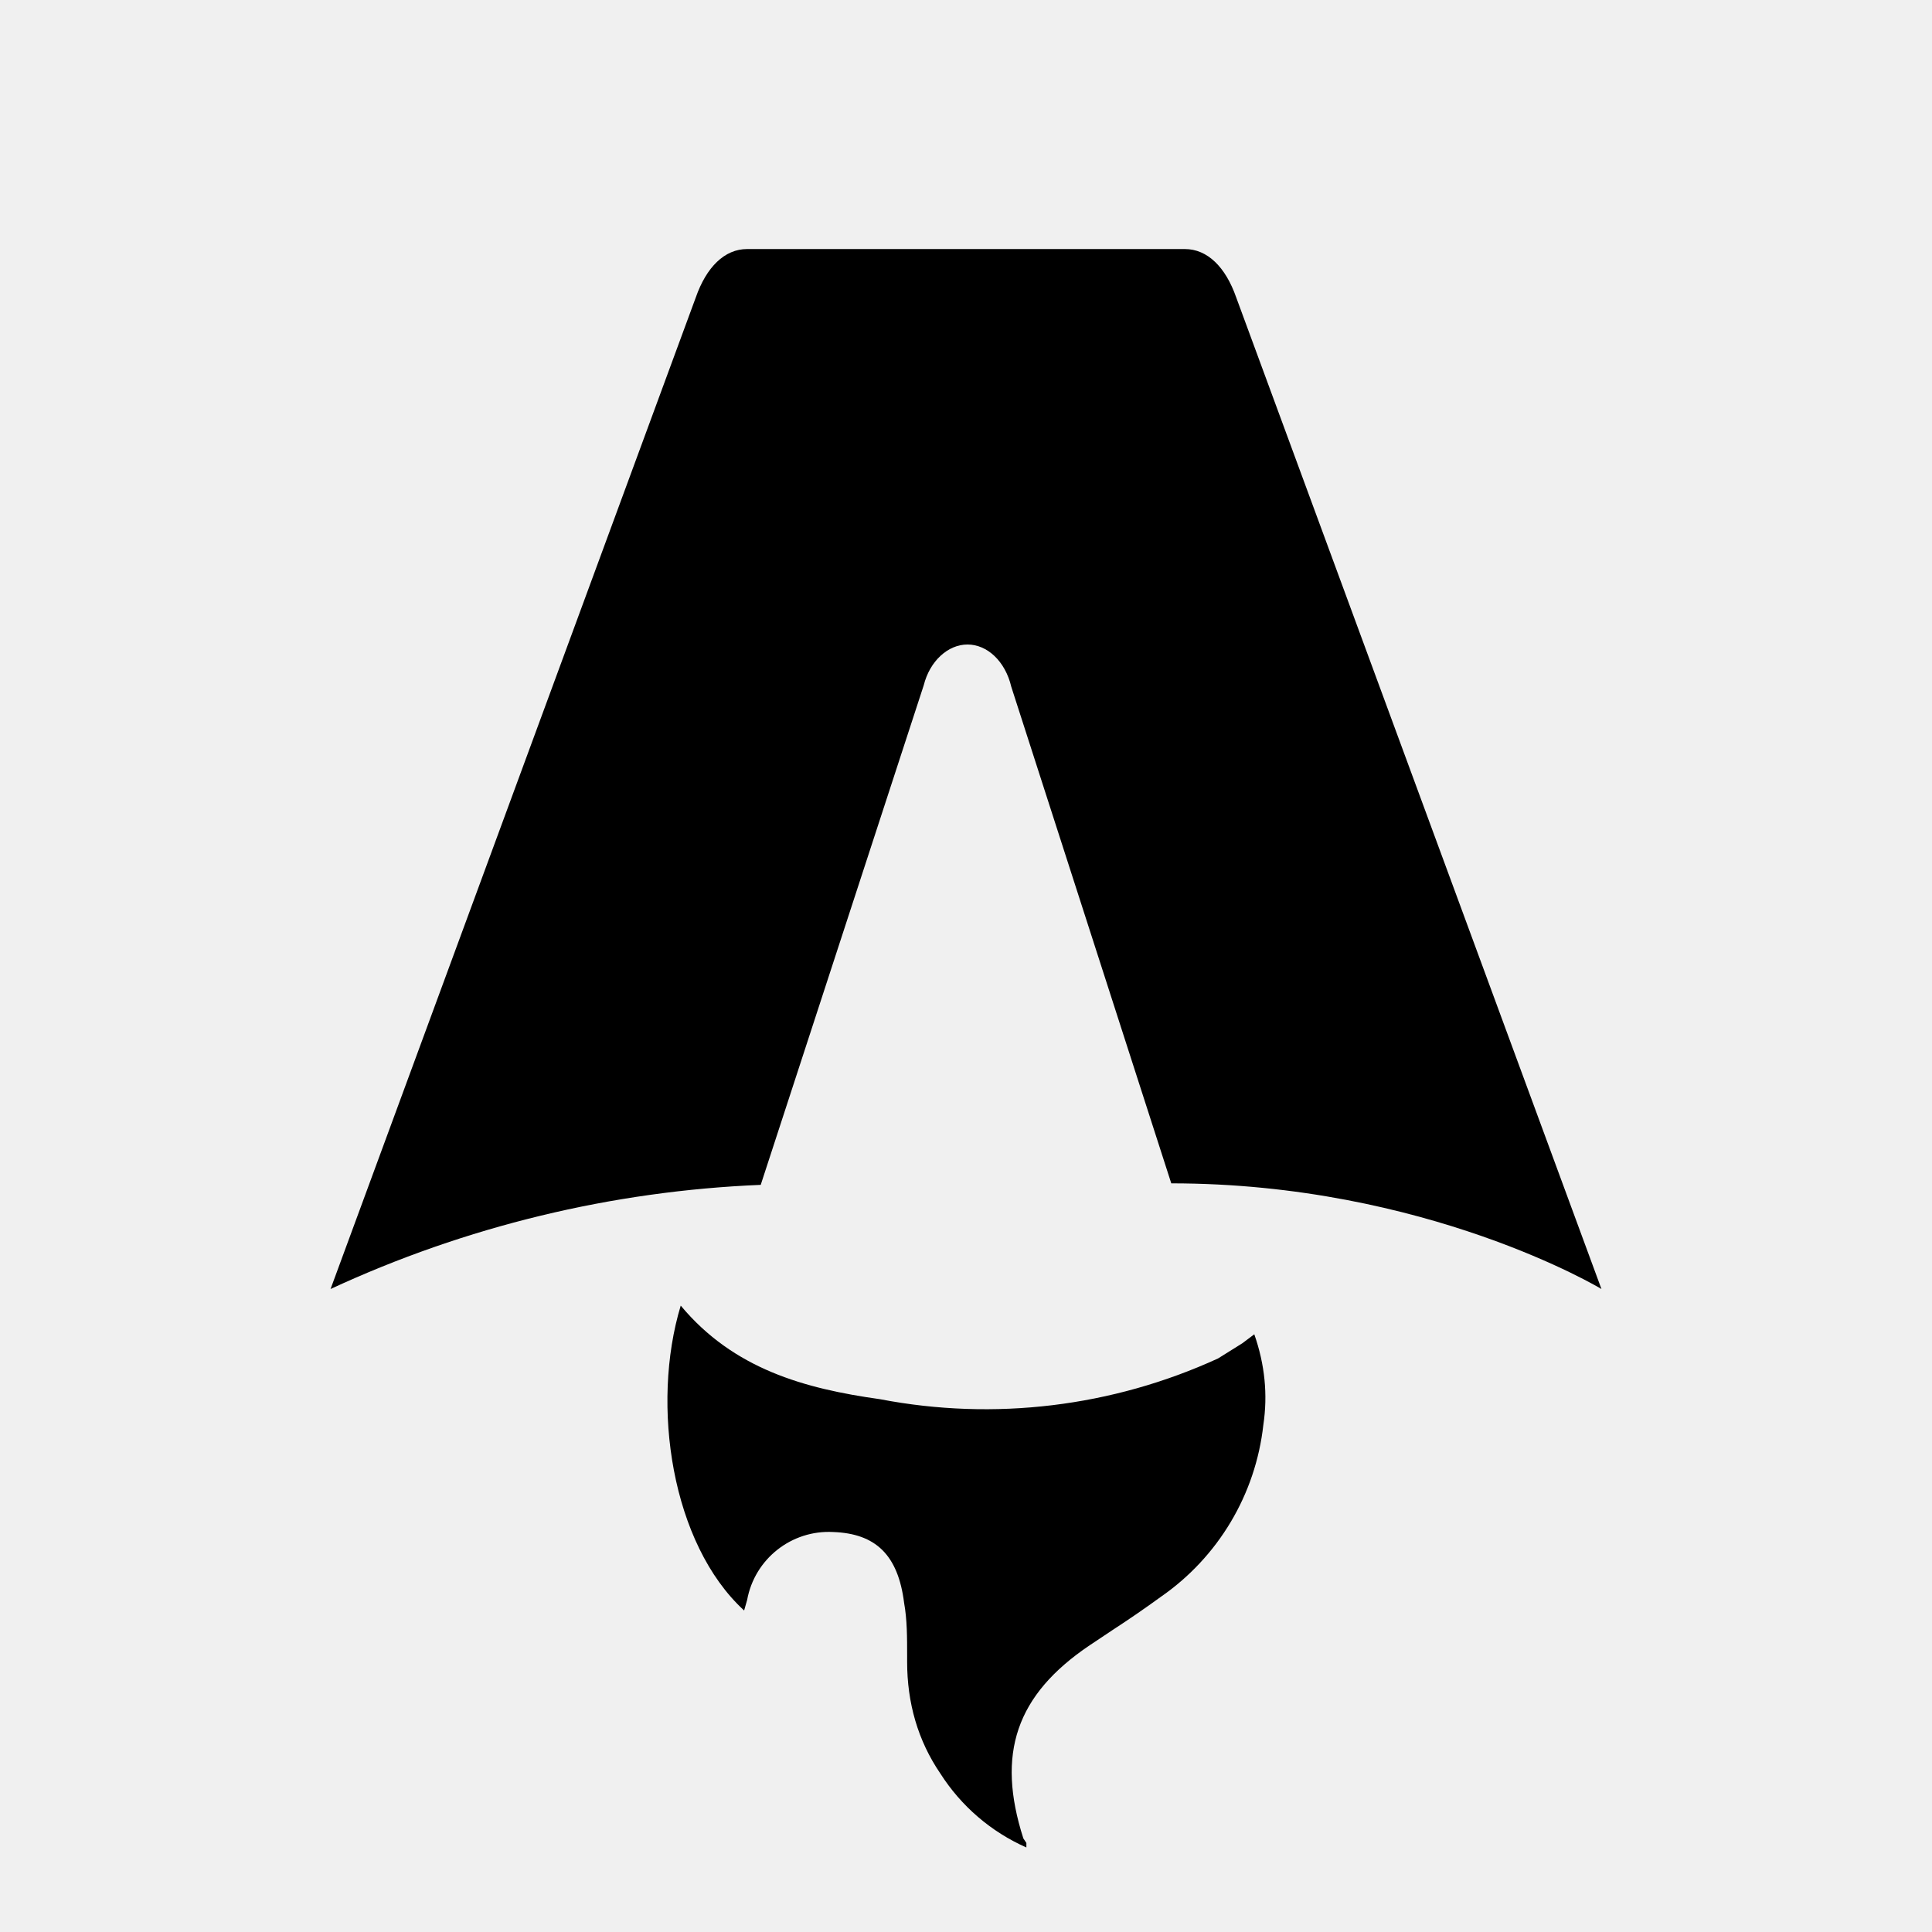
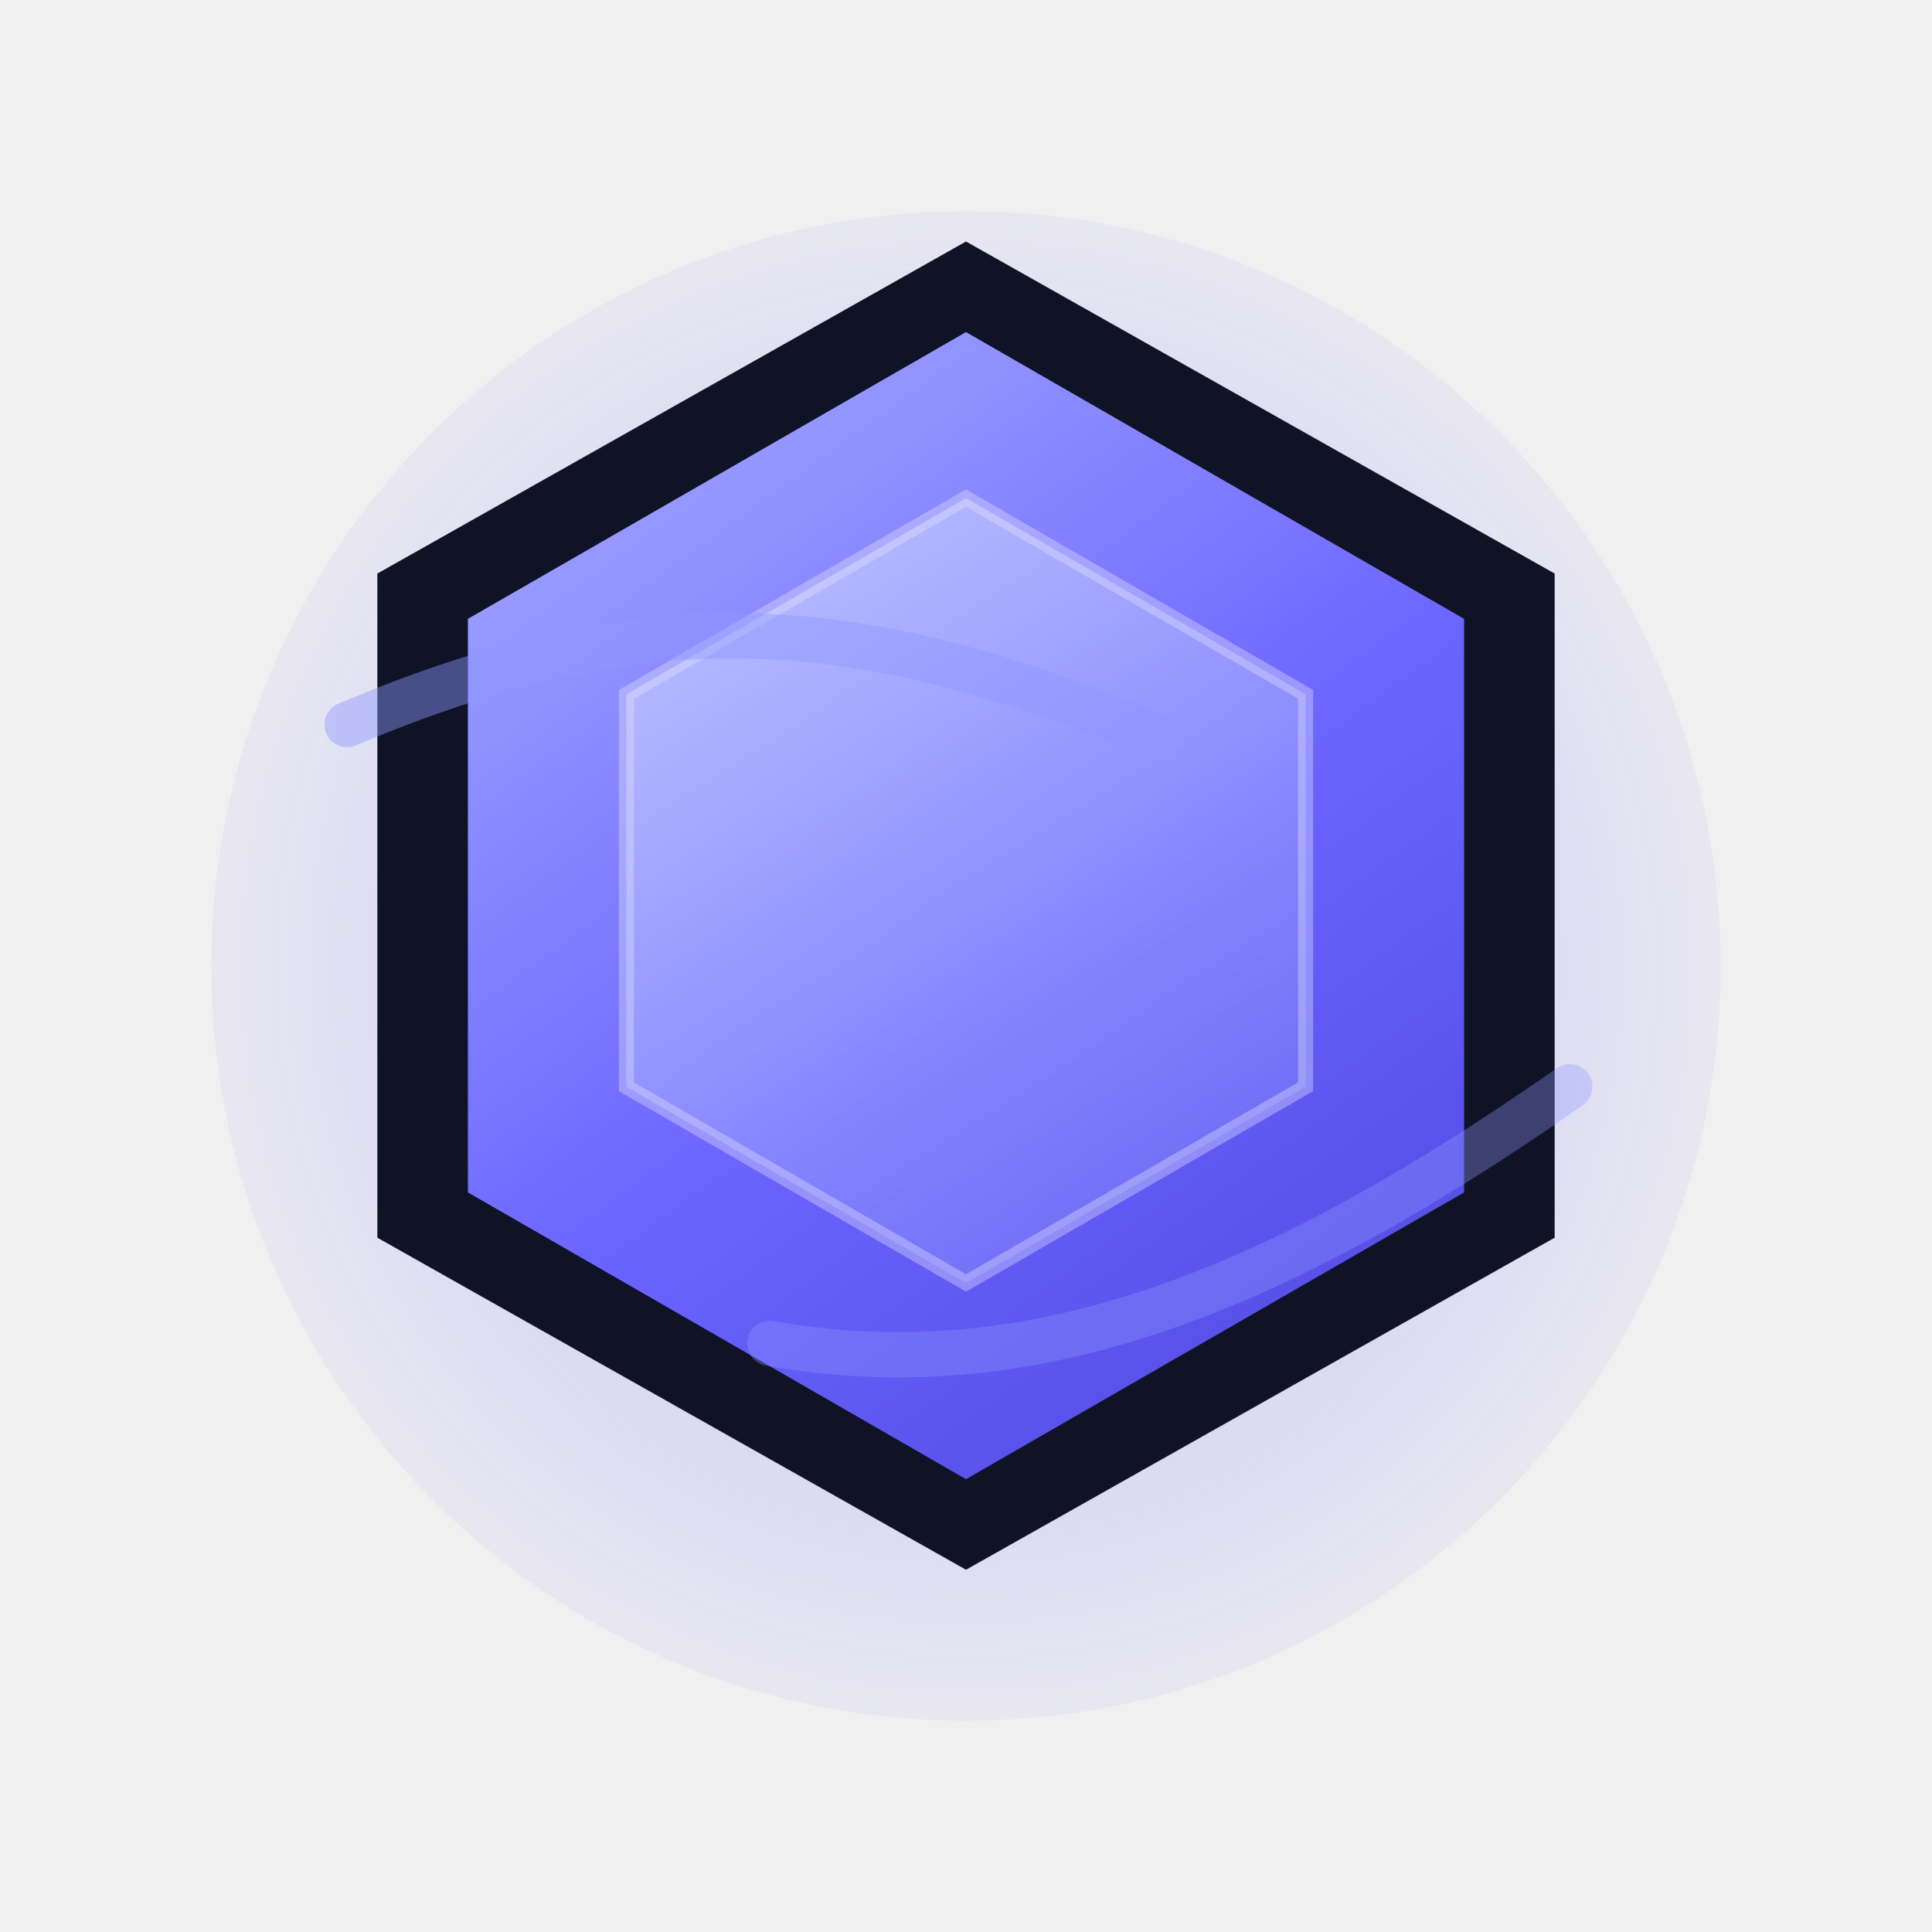
- <svg xmlns="http://www.w3.org/2000/svg" fill="none" viewBox="0 0 128 128">
-   <path d="M50.4 78.5a75.1 75.1 0 0 0-28.5 6.9l24.2-65.7c.7-2 1.9-3.2 3.4-3.2h29c1.5 0 2.7 1.2 3.4 3.2l24.2 65.7s-11.6-7-28.5-7L67 45.5c-.4-1.7-1.6-2.8-2.9-2.8-1.3 0-2.5 1.1-2.9 2.7L50.4 78.5Zm-1.1 28.2Zm-4.2-20.2c-2 6.6-.6 15.8 4.2 20.2a17.5 17.5 0 0 1 .2-.7 5.5 5.5 0 0 1 5.7-4.5c2.8.1 4.3 1.5 4.7 4.7.2 1.1.2 2.3.2 3.5v.4c0 2.7.7 5.2 2.2 7.4a13 13 0 0 0 5.7 4.9v-.3l-.2-.3c-1.8-5.6-.5-9.5 4.4-12.8l1.5-1a73 73 0 0 0 3.2-2.2 16 16 0 0 0 6.8-11.4c.3-2 .1-4-.6-6l-.8.6-1.6 1a37 37 0 0 1-22.4 2.7c-5-.7-9.7-2-13.2-6.2Z" />
-   <style>
-         path { fill: #000; }
-         @media (prefers-color-scheme: dark) {
-             path { fill: #FFF; }
-         }
-     </style>
+ <svg xmlns="http://www.w3.org/2000/svg" viewBox="0 0 128 128" fill="none">
+   <defs>
+     <radialGradient id="bgGlow" cx="0" cy="0" r="1" gradientUnits="userSpaceOnUse" gradientTransform="translate(64 64) rotate(90) scale(60)">
+       <stop stop-color="#7A72FF" stop-opacity="0.42" />
+       <stop offset="1" stop-color="#7A72FF" stop-opacity="0" />
+     </radialGradient>
+     <linearGradient id="hexMain" x1="32" y1="20" x2="96" y2="108" gradientUnits="userSpaceOnUse">
+       <stop stop-color="#AAB0FF" />
+       <stop offset="0.52" stop-color="#6A63FF" />
+       <stop offset="1" stop-color="#4A42D6" />
+     </linearGradient>
+     <linearGradient id="hexInner" x1="46" y1="34" x2="82" y2="92" gradientUnits="userSpaceOnUse">
+       <stop stop-color="#C8CDFF" stop-opacity="0.8" />
+       <stop offset="1" stop-color="#8D95FF" stop-opacity="0.2" />
+     </linearGradient>
+   </defs>
+   <circle cx="64" cy="64" r="50" fill="url(#bgGlow)" />
+   <path d="M64 16L103 38V82L64 104L25 82V38L64 16Z" fill="#0F1325" />
+   <path d="M64 22L97 41V79L64 98L31 79V41L64 22Z" fill="url(#hexMain)" />
+   <path d="M64 33L86.5 46V72L64 85L41.5 72V46L64 33Z" fill="url(#hexInner)" stroke="#DCE0FF" stroke-opacity="0.4" />
+   <path d="M23 48C42 40 56 40 77 49" stroke="#8F97FF" stroke-opacity="0.45" stroke-width="3" stroke-linecap="round" />
+   <path d="M51 89C68 92 84 86 104 72" stroke="#8F97FF" stroke-opacity="0.35" stroke-width="3" stroke-linecap="round" />
</svg>
